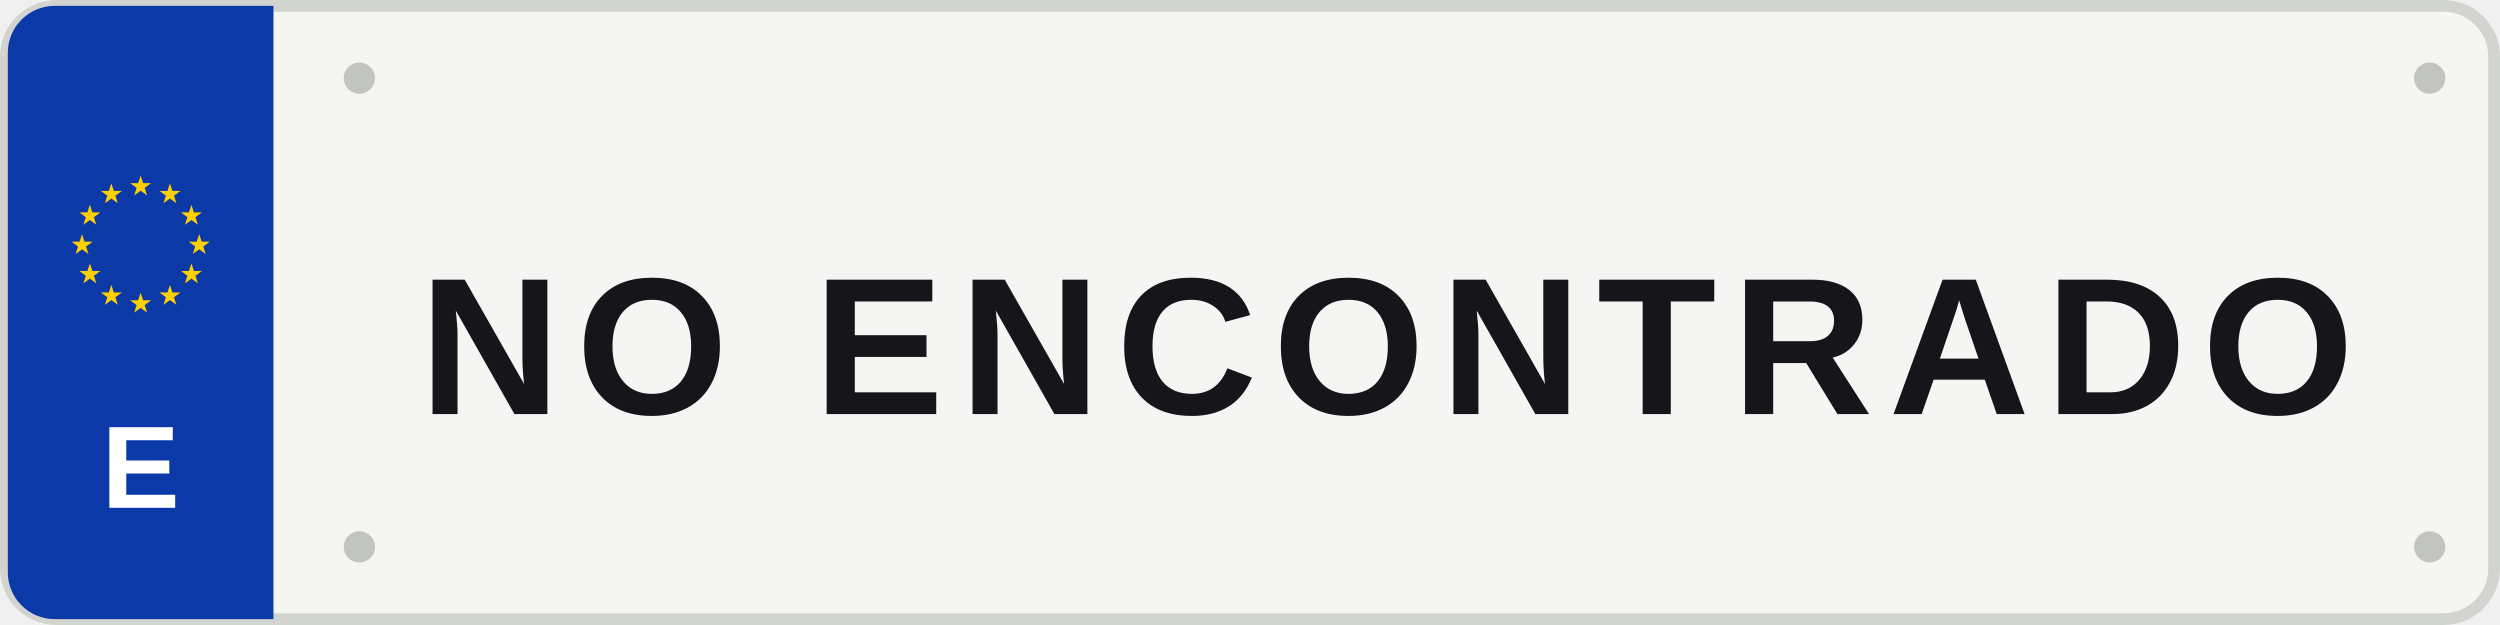
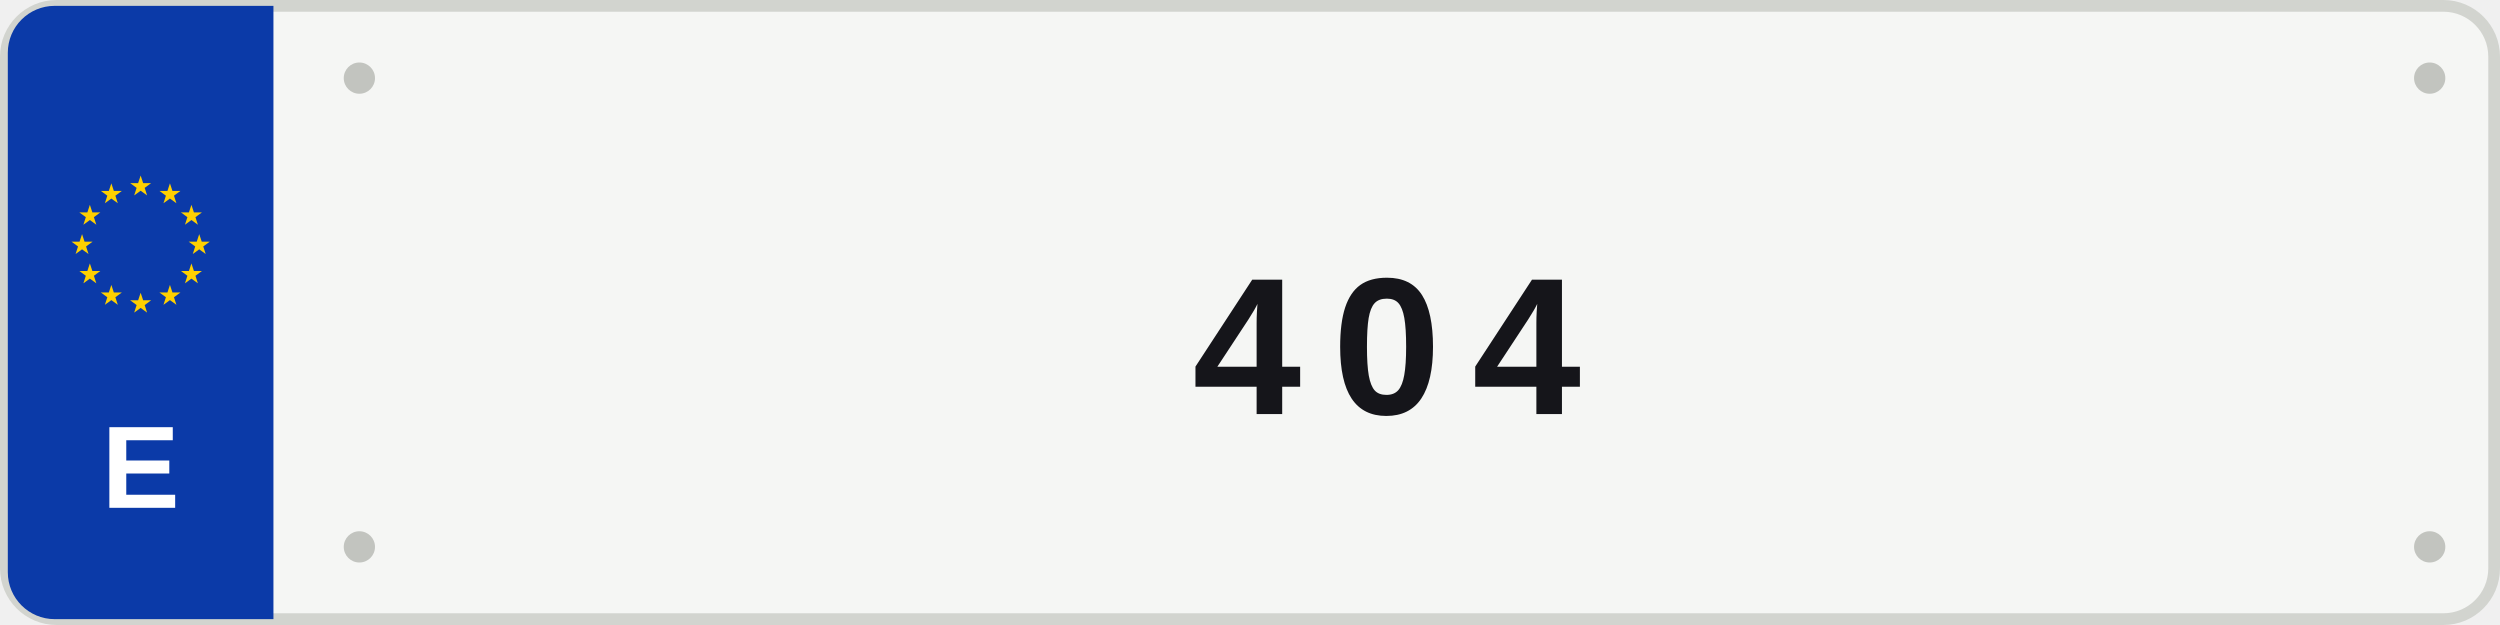
<svg xmlns="http://www.w3.org/2000/svg" width="640" height="160" viewBox="0 0 640 160" font-family="'Oswald','Arial Narrow',Arial,sans-serif">
  <rect x="1.5" y="1.5" width="637" height="157" rx="13" fill="#f5f6f4" stroke="#d2d4cf" stroke-width="3" />
  <path d="M14 1.5 H70 V158.5 H14 a12 12 0 0 1 -12 -12 V13.5 a12 12 0 0 1 12 -12 Z" fill="#0b3aa8" />
  <g fill="#ffd000" font-size="7" text-anchor="middle">
    <text x="36" y="50">★</text>
    <text x="43.5" y="52">★</text>
    <text x="49" y="57.5">★</text>
    <text x="51" y="65">★</text>
    <text x="49" y="72.5">★</text>
    <text x="43.5" y="78">★</text>
    <text x="36" y="80">★</text>
    <text x="28.5" y="78">★</text>
    <text x="23" y="72.5">★</text>
    <text x="21" y="65">★</text>
    <text x="23" y="57.5">★</text>
    <text x="28.5" y="52">★</text>
  </g>
  <text x="36" y="130" fill="#ffffff" font-size="30" font-weight="700" text-anchor="middle">E</text>
-   <text x="355" y="106" fill="#15151a" font-size="50" font-weight="700" text-anchor="middle" letter-spacing="4">NO ENCONTRADO</text>
+   <text x="355" y="106" fill="#15151a" font-size="50" font-weight="700" text-anchor="middle" letter-spacing="8">404</text>
  <g fill="#c2c4bf">
    <circle cx="92" cy="20" r="4" />
    <circle cx="622" cy="20" r="4" />
    <circle cx="92" cy="140" r="4" />
    <circle cx="622" cy="140" r="4" />
  </g>
</svg>
